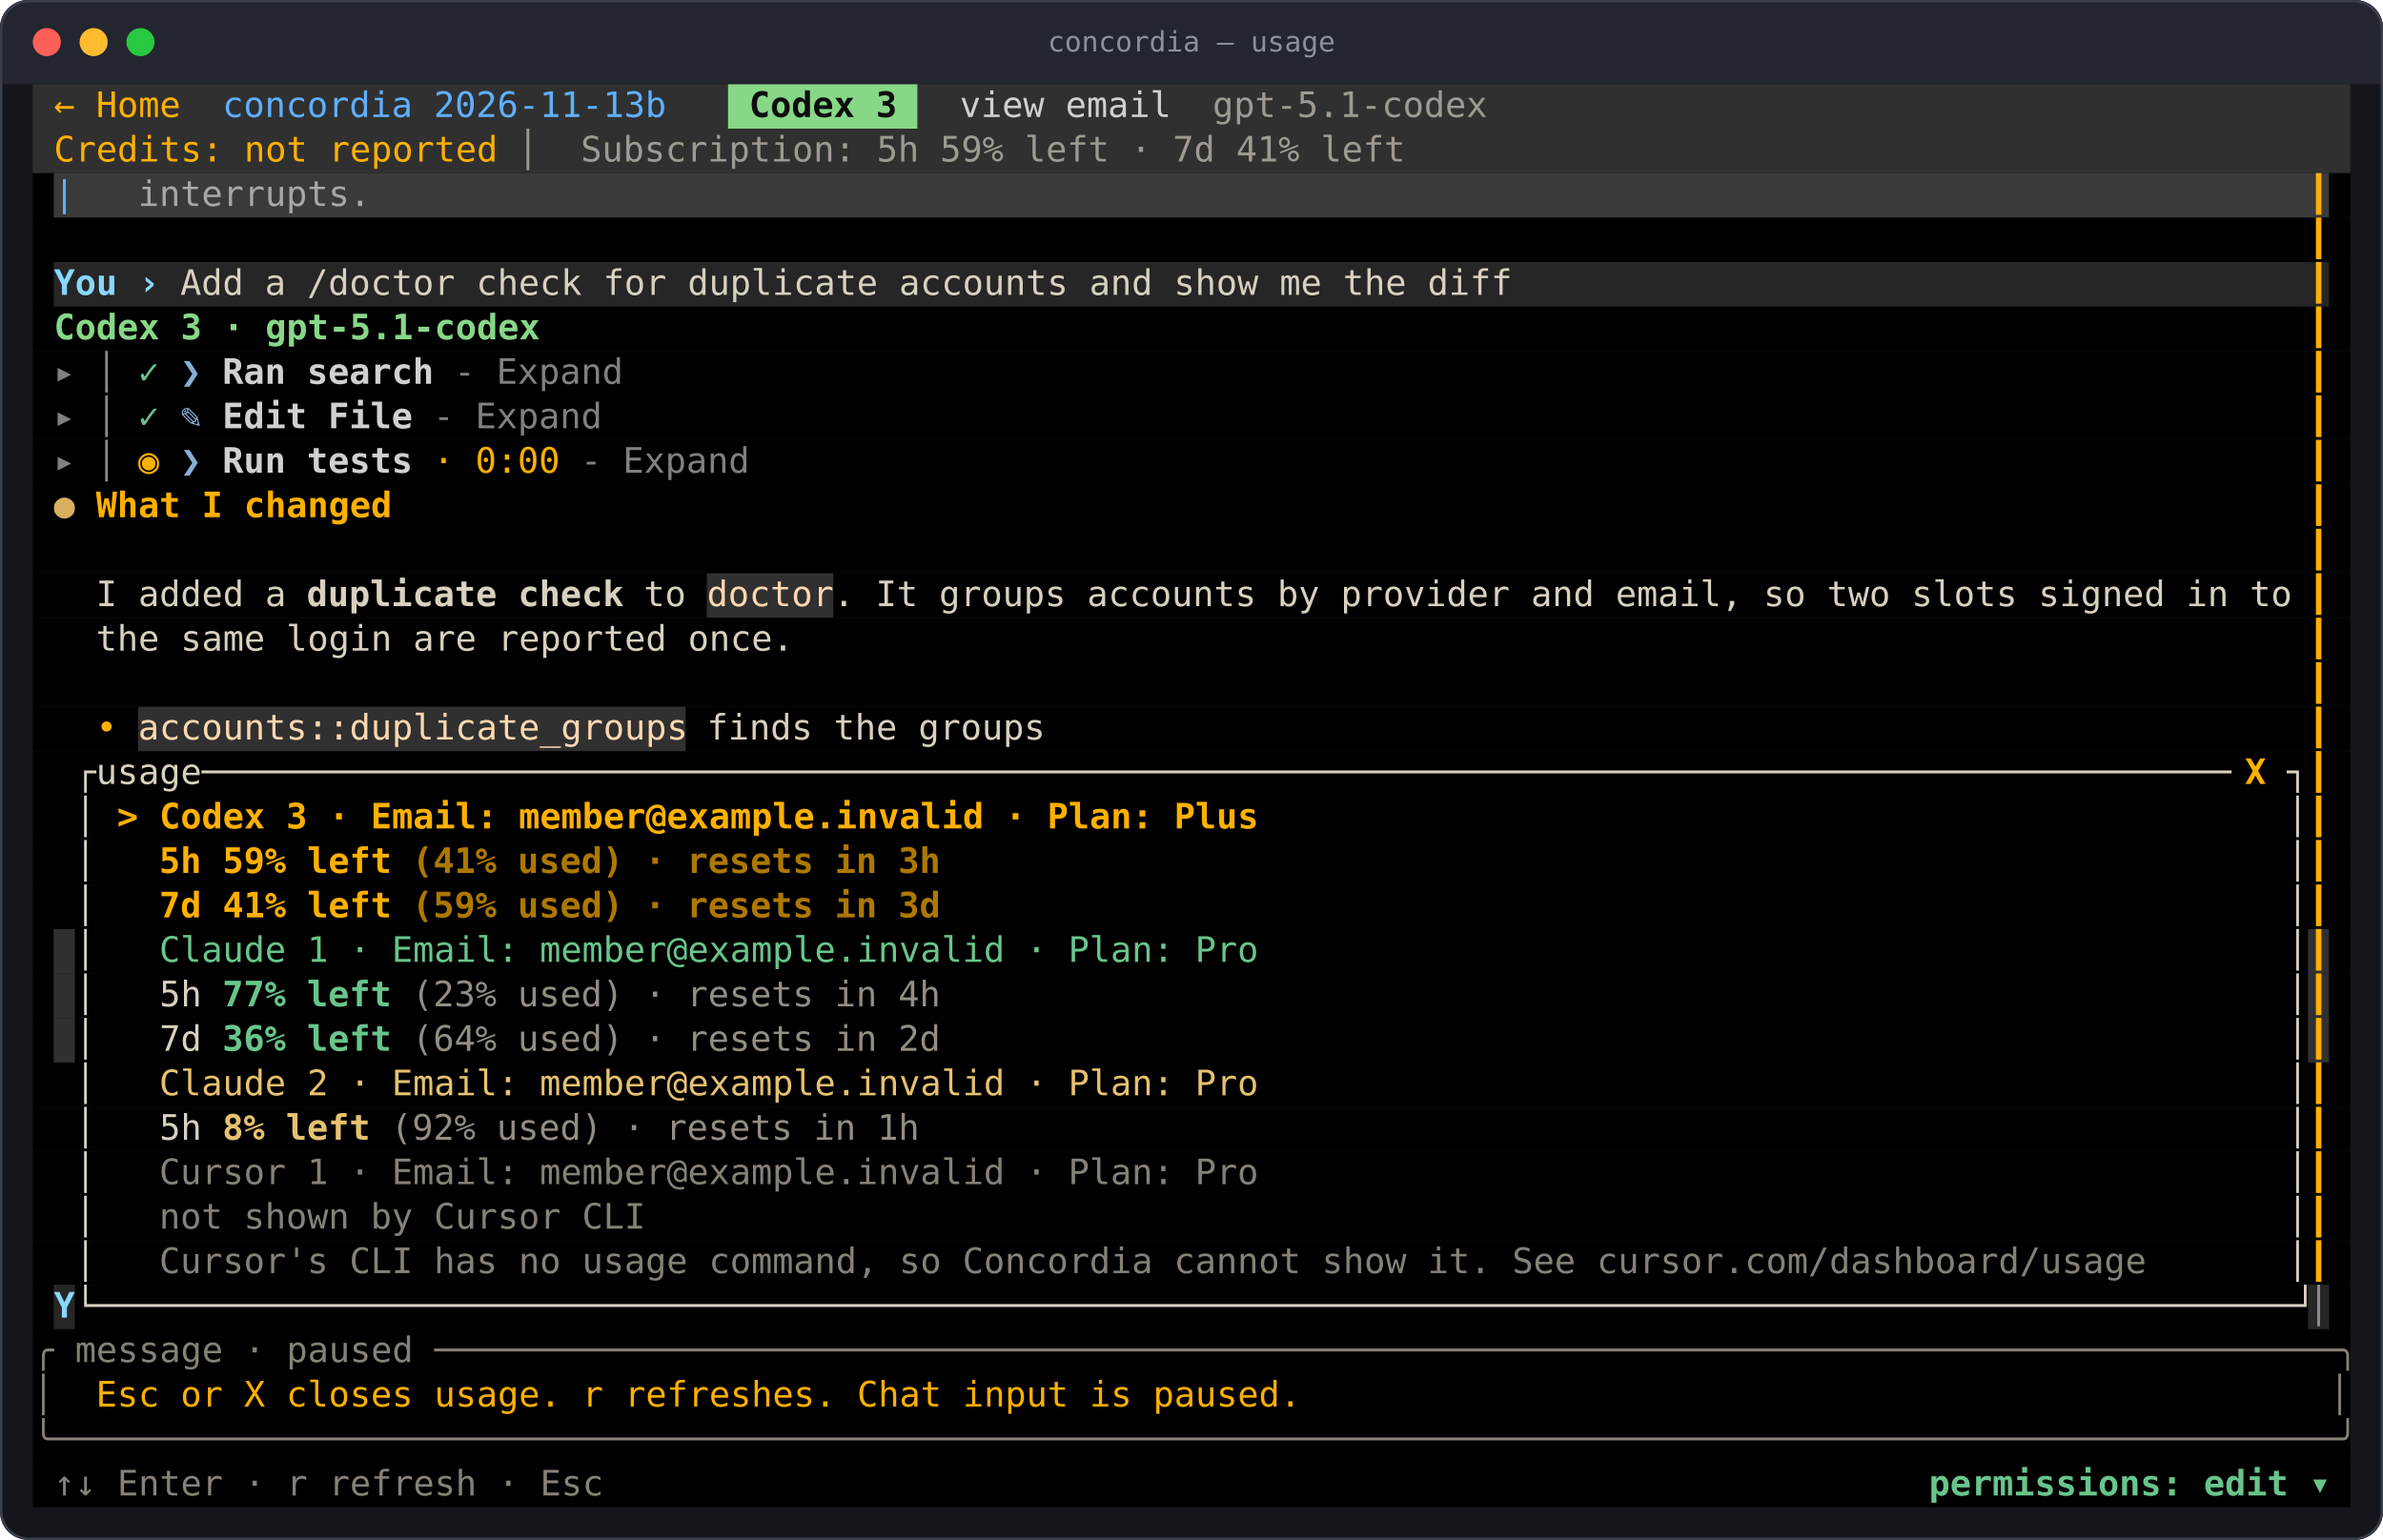
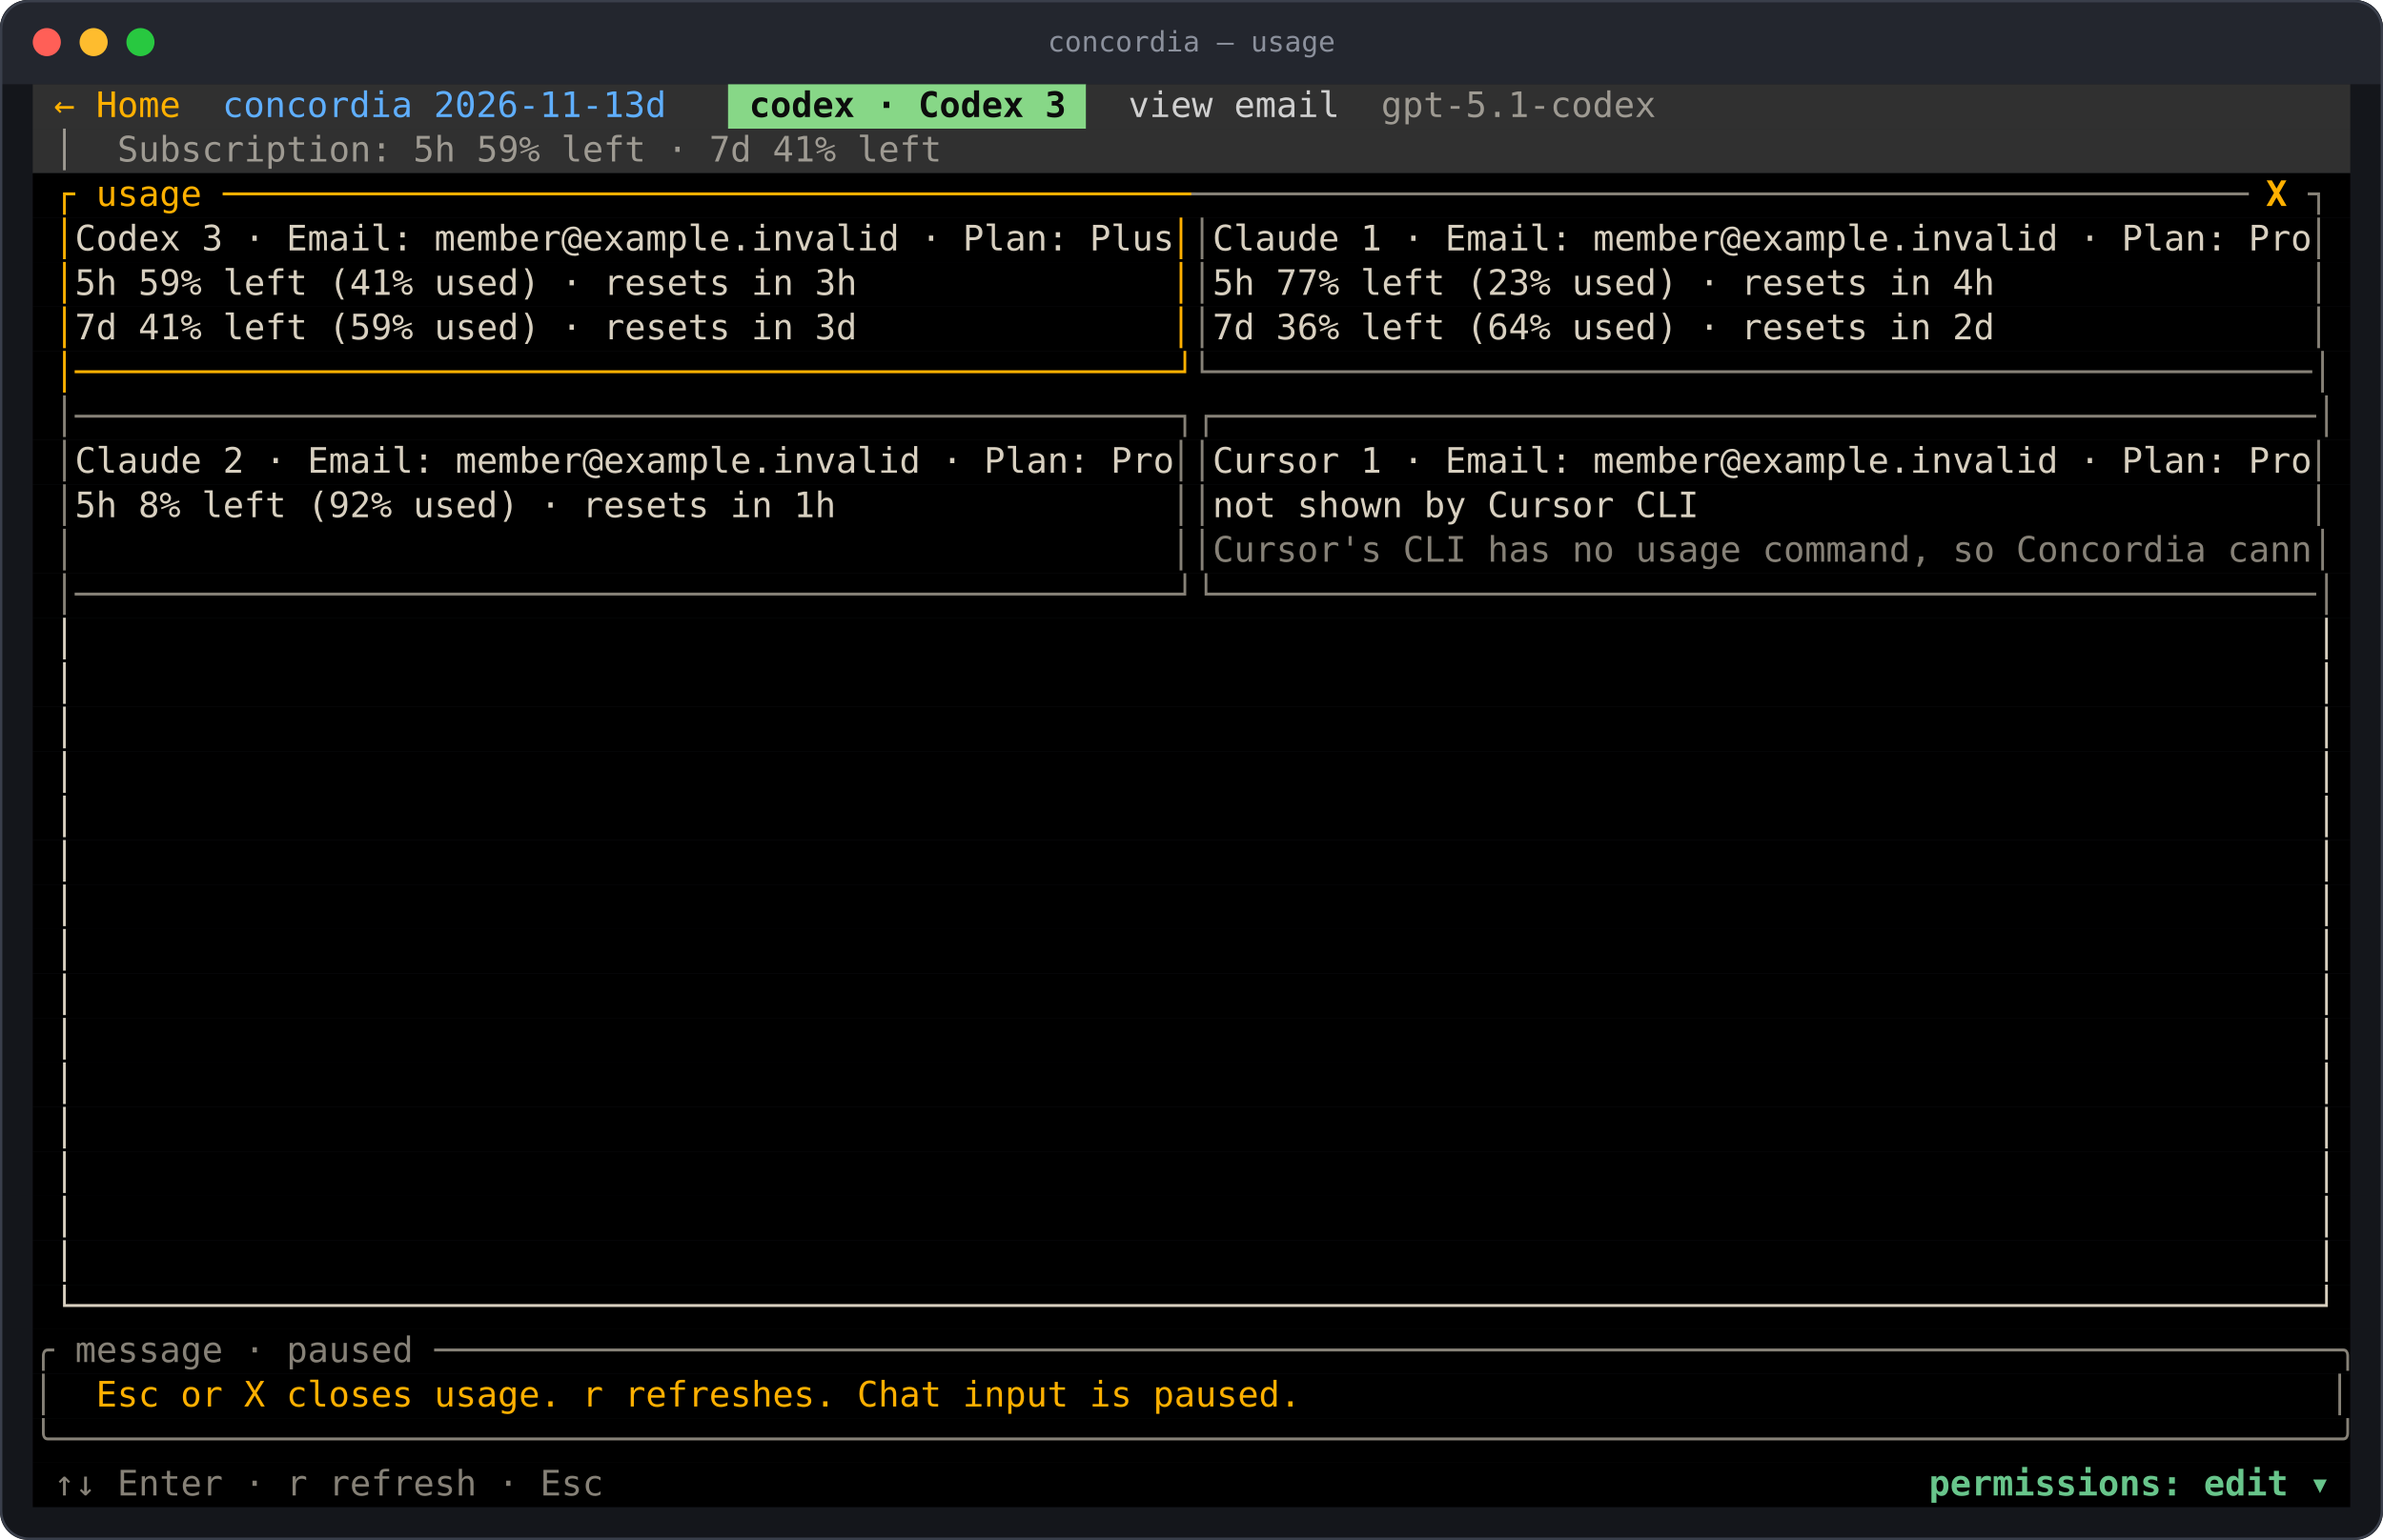
<svg xmlns="http://www.w3.org/2000/svg" width="1018" height="658" viewBox="0 0 1018 658" role="img" aria-label="concordia — usage">
  <defs>
    <clipPath id="win">
      <rect width="1018" height="658" rx="12" />
    </clipPath>
  </defs>
  <g clip-path="url(#win)">
    <rect width="1018" height="658" fill="#14161b" />
    <rect width="1018" height="36" fill="#23262e" />
    <circle cx="20" cy="18" r="6" fill="#ff5f57" />
    <circle cx="40" cy="18" r="6" fill="#febc2e" />
    <circle cx="60" cy="18" r="6" fill="#28c840" />
    <text x="509" y="22" font-family="Cascadia Mono, Consolas, monospace" font-size="12" fill="#8b909c" text-anchor="middle">concordia — usage</text>
    <rect x="14" y="36" width="297" height="19" fill="#303030" />
-     <rect x="311" y="36" width="81" height="19" fill="#87d787" />
-     <rect x="392" y="36" width="612" height="19" fill="#303030" />
+     <rect x="311" y="36" width="153" height="19" fill="#87d787" />
+     <rect x="464" y="36" width="540" height="19" fill="#303030" />
    <rect x="14" y="55" width="990" height="19" fill="#303030" />
-     <rect x="14" y="74" width="9" height="19" fill="#000000" />
-     <rect x="23" y="74" width="972" height="19" fill="#3a3a3a" />
-     <rect x="995" y="74" width="9" height="19" fill="#000000" />
+     <rect x="14" y="74" width="990" height="19" fill="#000000" />
    <rect x="14" y="93" width="990" height="19" fill="#000000" />
-     <rect x="14" y="112" width="9" height="19" fill="#000000" />
-     <rect x="23" y="112" width="972" height="19" fill="#262626" />
-     <rect x="995" y="112" width="9" height="19" fill="#000000" />
+     <rect x="14" y="112" width="990" height="19" fill="#000000" />
    <rect x="14" y="131" width="990" height="19" fill="#000000" />
    <rect x="14" y="150" width="990" height="19" fill="#000000" />
    <rect x="14" y="169" width="990" height="19" fill="#000000" />
    <rect x="14" y="188" width="990" height="19" fill="#000000" />
    <rect x="14" y="207" width="990" height="19" fill="#000000" />
    <rect x="14" y="226" width="990" height="19" fill="#000000" />
-     <rect x="14" y="245" width="288" height="19" fill="#000000" />
-     <rect x="302" y="245" width="54" height="19" fill="#303030" />
-     <rect x="356" y="245" width="648" height="19" fill="#000000" />
+     <rect x="14" y="245" width="990" height="19" fill="#000000" />
    <rect x="14" y="264" width="990" height="19" fill="#000000" />
    <rect x="14" y="283" width="990" height="19" fill="#000000" />
-     <rect x="14" y="302" width="45" height="19" fill="#000000" />
-     <rect x="59" y="302" width="234" height="19" fill="#303030" />
-     <rect x="293" y="302" width="711" height="19" fill="#000000" />
+     <rect x="14" y="302" width="990" height="19" fill="#000000" />
    <rect x="14" y="321" width="990" height="19" fill="#000000" />
    <rect x="14" y="340" width="990" height="19" fill="#000000" />
    <rect x="14" y="359" width="990" height="19" fill="#000000" />
    <rect x="14" y="378" width="990" height="19" fill="#000000" />
-     <rect x="14" y="397" width="9" height="19" fill="#000000" />
-     <rect x="23" y="397" width="9" height="19" fill="#303030" />
-     <rect x="32" y="397" width="954" height="19" fill="#000000" />
-     <rect x="986" y="397" width="9" height="19" fill="#303030" />
-     <rect x="995" y="397" width="9" height="19" fill="#000000" />
-     <rect x="14" y="416" width="9" height="19" fill="#000000" />
-     <rect x="23" y="416" width="9" height="19" fill="#303030" />
-     <rect x="32" y="416" width="954" height="19" fill="#000000" />
-     <rect x="986" y="416" width="9" height="19" fill="#303030" />
-     <rect x="995" y="416" width="9" height="19" fill="#000000" />
-     <rect x="14" y="435" width="9" height="19" fill="#000000" />
-     <rect x="23" y="435" width="9" height="19" fill="#303030" />
-     <rect x="32" y="435" width="954" height="19" fill="#000000" />
-     <rect x="986" y="435" width="9" height="19" fill="#303030" />
-     <rect x="995" y="435" width="9" height="19" fill="#000000" />
+     <rect x="14" y="397" width="990" height="19" fill="#000000" />
+     <rect x="14" y="416" width="990" height="19" fill="#000000" />
+     <rect x="14" y="435" width="990" height="19" fill="#000000" />
    <rect x="14" y="454" width="990" height="19" fill="#000000" />
    <rect x="14" y="473" width="990" height="19" fill="#000000" />
    <rect x="14" y="492" width="990" height="19" fill="#000000" />
    <rect x="14" y="511" width="990" height="19" fill="#000000" />
    <rect x="14" y="530" width="990" height="19" fill="#000000" />
-     <rect x="14" y="549" width="9" height="19" fill="#000000" />
-     <rect x="23" y="549" width="9" height="19" fill="#262626" />
-     <rect x="32" y="549" width="954" height="19" fill="#000000" />
-     <rect x="986" y="549" width="9" height="19" fill="#262626" />
-     <rect x="995" y="549" width="9" height="19" fill="#000000" />
+     <rect x="14" y="549" width="990" height="19" fill="#000000" />
    <rect x="14" y="568" width="990" height="19" fill="#000000" />
    <rect x="14" y="587" width="990" height="19" fill="#000000" />
    <rect x="14" y="606" width="990" height="19" fill="#000000" />
    <rect x="14" y="625" width="990" height="19" fill="#000000" />
    <g font-family="Cascadia Mono, Consolas, monospace" font-size="15" xml:space="preserve">
      <text x="23" y="50" textLength="54" lengthAdjust="spacingAndGlyphs" fill="#ffb000">← Home</text>
-       <text x="95" y="50" textLength="189" lengthAdjust="spacingAndGlyphs" fill="#5fafff">concordia 2026-11-13b</text>
-       <text x="320" y="50" textLength="63" lengthAdjust="spacingAndGlyphs" fill="#0c0c0c" font-weight="700">Codex 3</text>
-       <text x="410" y="50" textLength="90" lengthAdjust="spacingAndGlyphs" fill="#d0d0d0">view email</text>
-       <text x="518" y="50" textLength="117" lengthAdjust="spacingAndGlyphs" fill="#9e9a92">gpt-5.1-codex</text>
-       <text x="23" y="69" textLength="189" lengthAdjust="spacingAndGlyphs" fill="#ffb000">Credits: not reported</text>
-       <text x="221" y="69" textLength="378" lengthAdjust="spacingAndGlyphs" fill="#9e9a92">│  Subscription: 5h 59% left · 7d 41% left</text>
-       <text x="23" y="88" textLength="9" lengthAdjust="spacingAndGlyphs" fill="#5fafff">|</text>
-       <text x="59" y="88" textLength="99" lengthAdjust="spacingAndGlyphs" fill="#a7a7a7">interrupts.</text>
-       <text x="986" y="88" textLength="9" lengthAdjust="spacingAndGlyphs" fill="#ffb000">┃</text>
-       <text x="986" y="107" textLength="9" lengthAdjust="spacingAndGlyphs" fill="#ffb000">┃</text>
-       <text x="23" y="126" textLength="45" lengthAdjust="spacingAndGlyphs" fill="#87d7ff" font-weight="700">You ›</text>
-       <text x="77" y="126" textLength="567" lengthAdjust="spacingAndGlyphs" fill="#d8d0c0">Add a /doctor check for duplicate accounts and show me the diff</text>
-       <text x="986" y="126" textLength="9" lengthAdjust="spacingAndGlyphs" fill="#ffb000">┃</text>
-       <text x="23" y="145" textLength="207" lengthAdjust="spacingAndGlyphs" fill="#87d787" font-weight="700">Codex 3 · gpt-5.1-codex</text>
-       <text x="986" y="145" textLength="9" lengthAdjust="spacingAndGlyphs" fill="#ffb000">┃</text>
-       <text x="23" y="164" textLength="9" lengthAdjust="spacingAndGlyphs" fill="#808080">▸</text>
-       <text x="41" y="164" textLength="9" lengthAdjust="spacingAndGlyphs" fill="#8a8a8a">│</text>
-       <text x="59" y="164" textLength="9" lengthAdjust="spacingAndGlyphs" fill="#68c58b">✓</text>
-       <text x="77" y="164" textLength="9" lengthAdjust="spacingAndGlyphs" fill="#87afd7">❯</text>
-       <text x="95" y="164" textLength="90" lengthAdjust="spacingAndGlyphs" fill="#d0d0d0" font-weight="700">Ran search</text>
-       <text x="194" y="164" textLength="72" lengthAdjust="spacingAndGlyphs" fill="#808080">- Expand</text>
-       <text x="986" y="164" textLength="9" lengthAdjust="spacingAndGlyphs" fill="#ffb000">┃</text>
-       <text x="23" y="183" textLength="9" lengthAdjust="spacingAndGlyphs" fill="#808080">▸</text>
-       <text x="41" y="183" textLength="9" lengthAdjust="spacingAndGlyphs" fill="#8a8a8a">│</text>
-       <text x="59" y="183" textLength="9" lengthAdjust="spacingAndGlyphs" fill="#68c58b">✓</text>
-       <text x="77" y="183" textLength="9" lengthAdjust="spacingAndGlyphs" fill="#87afd7">✎</text>
-       <text x="95" y="183" textLength="81" lengthAdjust="spacingAndGlyphs" fill="#d0d0d0" font-weight="700">Edit File</text>
-       <text x="185" y="183" textLength="72" lengthAdjust="spacingAndGlyphs" fill="#808080">- Expand</text>
-       <text x="986" y="183" textLength="9" lengthAdjust="spacingAndGlyphs" fill="#ffb000">┃</text>
-       <text x="23" y="202" textLength="9" lengthAdjust="spacingAndGlyphs" fill="#808080">▸</text>
-       <text x="41" y="202" textLength="9" lengthAdjust="spacingAndGlyphs" fill="#8a8a8a">│</text>
-       <text x="59" y="202" textLength="9" lengthAdjust="spacingAndGlyphs" fill="#ffb000">◉</text>
-       <text x="77" y="202" textLength="9" lengthAdjust="spacingAndGlyphs" fill="#87afd7">❯</text>
-       <text x="95" y="202" textLength="81" lengthAdjust="spacingAndGlyphs" fill="#d0d0d0" font-weight="700">Run tests</text>
-       <text x="185" y="202" textLength="54" lengthAdjust="spacingAndGlyphs" fill="#ffb000">· 0:00</text>
-       <text x="248" y="202" textLength="72" lengthAdjust="spacingAndGlyphs" fill="#808080">- Expand</text>
-       <text x="986" y="202" textLength="9" lengthAdjust="spacingAndGlyphs" fill="#ffb000">┃</text>
-       <text x="23" y="221" textLength="9" lengthAdjust="spacingAndGlyphs" fill="#d7af5f" font-weight="700">●</text>
-       <text x="41" y="221" textLength="126" lengthAdjust="spacingAndGlyphs" fill="#ffb000" font-weight="700">What I changed</text>
-       <text x="986" y="221" textLength="9" lengthAdjust="spacingAndGlyphs" fill="#ffb000">┃</text>
-       <text x="986" y="240" textLength="9" lengthAdjust="spacingAndGlyphs" fill="#ffb000">┃</text>
-       <text x="41" y="259" textLength="81" lengthAdjust="spacingAndGlyphs" fill="#d8d0c0">I added a</text>
-       <text x="131" y="259" textLength="135" lengthAdjust="spacingAndGlyphs" fill="#d8d0c0" font-weight="700">duplicate check</text>
-       <text x="275" y="259" textLength="18" lengthAdjust="spacingAndGlyphs" fill="#d8d0c0">to</text>
-       <text x="302" y="259" textLength="54" lengthAdjust="spacingAndGlyphs" fill="#ffd7af">doctor</text>
-       <text x="356" y="259" textLength="621" lengthAdjust="spacingAndGlyphs" fill="#d8d0c0">. It groups accounts by provider and email, so two slots signed in to</text>
-       <text x="986" y="259" textLength="9" lengthAdjust="spacingAndGlyphs" fill="#ffb000">┃</text>
-       <text x="41" y="278" textLength="297" lengthAdjust="spacingAndGlyphs" fill="#d8d0c0">the same login are reported once.</text>
-       <text x="986" y="278" textLength="9" lengthAdjust="spacingAndGlyphs" fill="#ffb000">┃</text>
-       <text x="986" y="297" textLength="9" lengthAdjust="spacingAndGlyphs" fill="#ffb000">┃</text>
-       <text x="41" y="316" textLength="9" lengthAdjust="spacingAndGlyphs" fill="#ffb000">•</text>
-       <text x="59" y="316" textLength="234" lengthAdjust="spacingAndGlyphs" fill="#ffd7af">accounts::duplicate_groups</text>
-       <text x="302" y="316" textLength="144" lengthAdjust="spacingAndGlyphs" fill="#d8d0c0">finds the groups</text>
-       <text x="986" y="316" textLength="9" lengthAdjust="spacingAndGlyphs" fill="#ffb000">┃</text>
-       <text x="32" y="335" textLength="918" lengthAdjust="spacingAndGlyphs" fill="#d8d0c0">┌usage────────────────────────────────────────────────────────────────────────────────────────────────</text>
-       <text x="959" y="335" textLength="9" lengthAdjust="spacingAndGlyphs" fill="#ffb000" font-weight="700">X</text>
-       <text x="977" y="335" textLength="9" lengthAdjust="spacingAndGlyphs" fill="#d8d0c0">┐</text>
-       <text x="986" y="335" textLength="9" lengthAdjust="spacingAndGlyphs" fill="#ffb000">┃</text>
-       <text x="32" y="354" textLength="9" lengthAdjust="spacingAndGlyphs" fill="#d8d0c0">│</text>
-       <text x="50" y="354" textLength="486" lengthAdjust="spacingAndGlyphs" fill="#ffb000" font-weight="700">&gt; Codex 3 · Email: member@example.invalid · Plan: Plus</text>
-       <text x="977" y="354" textLength="9" lengthAdjust="spacingAndGlyphs" fill="#d8d0c0">│</text>
-       <text x="986" y="354" textLength="9" lengthAdjust="spacingAndGlyphs" fill="#ffb000">┃</text>
-       <text x="32" y="373" textLength="9" lengthAdjust="spacingAndGlyphs" fill="#d8d0c0">│</text>
-       <text x="68" y="373" textLength="99" lengthAdjust="spacingAndGlyphs" fill="#ffb000" font-weight="700">5h 59% left</text>
-       <text x="176" y="373" textLength="225" lengthAdjust="spacingAndGlyphs" fill="#ad7800" font-weight="700">(41% used) · resets in 3h</text>
-       <text x="977" y="373" textLength="9" lengthAdjust="spacingAndGlyphs" fill="#d8d0c0">│</text>
-       <text x="986" y="373" textLength="9" lengthAdjust="spacingAndGlyphs" fill="#ffb000">┃</text>
-       <text x="32" y="392" textLength="9" lengthAdjust="spacingAndGlyphs" fill="#d8d0c0">│</text>
-       <text x="68" y="392" textLength="99" lengthAdjust="spacingAndGlyphs" fill="#ffb000" font-weight="700">7d 41% left</text>
-       <text x="176" y="392" textLength="225" lengthAdjust="spacingAndGlyphs" fill="#ad7800" font-weight="700">(59% used) · resets in 3d</text>
-       <text x="977" y="392" textLength="9" lengthAdjust="spacingAndGlyphs" fill="#d8d0c0">│</text>
-       <text x="986" y="392" textLength="9" lengthAdjust="spacingAndGlyphs" fill="#ffb000">┃</text>
-       <text x="32" y="411" textLength="9" lengthAdjust="spacingAndGlyphs" fill="#d8d0c0">│</text>
-       <text x="68" y="411" textLength="468" lengthAdjust="spacingAndGlyphs" fill="#68c58b">Claude 1 · Email: member@example.invalid · Plan: Pro</text>
-       <text x="977" y="411" textLength="9" lengthAdjust="spacingAndGlyphs" fill="#d8d0c0">│</text>
-       <text x="986" y="411" textLength="9" lengthAdjust="spacingAndGlyphs" fill="#ffb000">┃</text>
-       <text x="32" y="430" textLength="54" lengthAdjust="spacingAndGlyphs" fill="#d8d0c0">│   5h</text>
-       <text x="95" y="430" textLength="72" lengthAdjust="spacingAndGlyphs" fill="#68c58b" font-weight="700">77% left</text>
-       <text x="176" y="430" textLength="225" lengthAdjust="spacingAndGlyphs" fill="#938d83">(23% used) · resets in 4h</text>
-       <text x="977" y="430" textLength="9" lengthAdjust="spacingAndGlyphs" fill="#d8d0c0">│</text>
-       <text x="986" y="430" textLength="9" lengthAdjust="spacingAndGlyphs" fill="#ffb000">┃</text>
-       <text x="32" y="449" textLength="54" lengthAdjust="spacingAndGlyphs" fill="#d8d0c0">│   7d</text>
-       <text x="95" y="449" textLength="72" lengthAdjust="spacingAndGlyphs" fill="#68c58b" font-weight="700">36% left</text>
-       <text x="176" y="449" textLength="225" lengthAdjust="spacingAndGlyphs" fill="#938d83">(64% used) · resets in 2d</text>
-       <text x="977" y="449" textLength="9" lengthAdjust="spacingAndGlyphs" fill="#d8d0c0">│</text>
-       <text x="986" y="449" textLength="9" lengthAdjust="spacingAndGlyphs" fill="#ffb000">┃</text>
-       <text x="32" y="468" textLength="9" lengthAdjust="spacingAndGlyphs" fill="#d8d0c0">│</text>
-       <text x="68" y="468" textLength="468" lengthAdjust="spacingAndGlyphs" fill="#e6c16f">Claude 2 · Email: member@example.invalid · Plan: Pro</text>
-       <text x="977" y="468" textLength="9" lengthAdjust="spacingAndGlyphs" fill="#d8d0c0">│</text>
-       <text x="986" y="468" textLength="9" lengthAdjust="spacingAndGlyphs" fill="#ffb000">┃</text>
-       <text x="32" y="487" textLength="54" lengthAdjust="spacingAndGlyphs" fill="#d8d0c0">│   5h</text>
-       <text x="95" y="487" textLength="63" lengthAdjust="spacingAndGlyphs" fill="#e6c16f" font-weight="700">8% left</text>
-       <text x="167" y="487" textLength="225" lengthAdjust="spacingAndGlyphs" fill="#938d83">(92% used) · resets in 1h</text>
-       <text x="977" y="487" textLength="9" lengthAdjust="spacingAndGlyphs" fill="#d8d0c0">│</text>
-       <text x="986" y="487" textLength="9" lengthAdjust="spacingAndGlyphs" fill="#ffb000">┃</text>
-       <text x="32" y="506" textLength="9" lengthAdjust="spacingAndGlyphs" fill="#d8d0c0">│</text>
-       <text x="68" y="506" textLength="468" lengthAdjust="spacingAndGlyphs" fill="#868177">Cursor 1 · Email: member@example.invalid · Plan: Pro</text>
-       <text x="977" y="506" textLength="9" lengthAdjust="spacingAndGlyphs" fill="#d8d0c0">│</text>
-       <text x="986" y="506" textLength="9" lengthAdjust="spacingAndGlyphs" fill="#ffb000">┃</text>
-       <text x="32" y="525" textLength="9" lengthAdjust="spacingAndGlyphs" fill="#d8d0c0">│</text>
-       <text x="68" y="525" textLength="207" lengthAdjust="spacingAndGlyphs" fill="#868177">not shown by Cursor CLI</text>
-       <text x="977" y="525" textLength="9" lengthAdjust="spacingAndGlyphs" fill="#d8d0c0">│</text>
-       <text x="986" y="525" textLength="9" lengthAdjust="spacingAndGlyphs" fill="#ffb000">┃</text>
-       <text x="32" y="544" textLength="9" lengthAdjust="spacingAndGlyphs" fill="#d8d0c0">│</text>
-       <text x="68" y="544" textLength="846" lengthAdjust="spacingAndGlyphs" fill="#868177">Cursor's CLI has no usage command, so Concordia cannot show it. See cursor.com/dashboard/usage</text>
-       <text x="977" y="544" textLength="9" lengthAdjust="spacingAndGlyphs" fill="#d8d0c0">│</text>
-       <text x="986" y="544" textLength="9" lengthAdjust="spacingAndGlyphs" fill="#ffb000">┃</text>
-       <text x="23" y="563" textLength="9" lengthAdjust="spacingAndGlyphs" fill="#87d7ff" font-weight="700">Y</text>
-       <text x="32" y="563" textLength="954" lengthAdjust="spacingAndGlyphs" fill="#d8d0c0">└────────────────────────────────────────────────────────────────────────────────────────────────────────┘</text>
-       <text x="986" y="563" textLength="9" lengthAdjust="spacingAndGlyphs" fill="#8f8f8f">│</text>
+       <text x="95" y="50" textLength="189" lengthAdjust="spacingAndGlyphs" fill="#5fafff">concordia 2026-11-13d</text>
+       <text x="320" y="50" textLength="135" lengthAdjust="spacingAndGlyphs" fill="#0c0c0c" font-weight="700">codex · Codex 3</text>
+       <text x="482" y="50" textLength="90" lengthAdjust="spacingAndGlyphs" fill="#d0d0d0">view email</text>
+       <text x="590" y="50" textLength="117" lengthAdjust="spacingAndGlyphs" fill="#9e9a92">gpt-5.1-codex</text>
+       <text x="23" y="69" textLength="378" lengthAdjust="spacingAndGlyphs" fill="#9e9a92">│  Subscription: 5h 59% left · 7d 41% left</text>
+       <text x="23" y="88" textLength="486" lengthAdjust="spacingAndGlyphs" fill="#ffb000">┌ usage ──────────────────────────────────────────────</text>
+       <text x="509" y="88" textLength="450" lengthAdjust="spacingAndGlyphs" fill="#868177">──────────────────────────────────────────────────</text>
+       <text x="968" y="88" textLength="9" lengthAdjust="spacingAndGlyphs" fill="#ffb000" font-weight="700">X</text>
+       <text x="986" y="88" textLength="9" lengthAdjust="spacingAndGlyphs" fill="#868177">┐</text>
+       <text x="23" y="107" textLength="9" lengthAdjust="spacingAndGlyphs" fill="#ffb000">│</text>
+       <text x="32" y="107" textLength="468" lengthAdjust="spacingAndGlyphs" fill="#d8d0c0">Codex 3 · Email: member@example.invalid · Plan: Plus</text>
+       <text x="500" y="107" textLength="9" lengthAdjust="spacingAndGlyphs" fill="#ffb000">│</text>
+       <text x="509" y="107" textLength="9" lengthAdjust="spacingAndGlyphs" fill="#868177">│</text>
+       <text x="518" y="107" textLength="468" lengthAdjust="spacingAndGlyphs" fill="#d8d0c0">Claude 1 · Email: member@example.invalid · Plan: Pro</text>
+       <text x="986" y="107" textLength="9" lengthAdjust="spacingAndGlyphs" fill="#868177">│</text>
+       <text x="23" y="126" textLength="9" lengthAdjust="spacingAndGlyphs" fill="#ffb000">│</text>
+       <text x="32" y="126" textLength="333" lengthAdjust="spacingAndGlyphs" fill="#d8d0c0">5h 59% left (41% used) · resets in 3h</text>
+       <text x="500" y="126" textLength="9" lengthAdjust="spacingAndGlyphs" fill="#ffb000">│</text>
+       <text x="509" y="126" textLength="9" lengthAdjust="spacingAndGlyphs" fill="#868177">│</text>
+       <text x="518" y="126" textLength="333" lengthAdjust="spacingAndGlyphs" fill="#d8d0c0">5h 77% left (23% used) · resets in 4h</text>
+       <text x="986" y="126" textLength="9" lengthAdjust="spacingAndGlyphs" fill="#868177">│</text>
+       <text x="23" y="145" textLength="9" lengthAdjust="spacingAndGlyphs" fill="#ffb000">│</text>
+       <text x="32" y="145" textLength="333" lengthAdjust="spacingAndGlyphs" fill="#d8d0c0">7d 41% left (59% used) · resets in 3d</text>
+       <text x="500" y="145" textLength="9" lengthAdjust="spacingAndGlyphs" fill="#ffb000">│</text>
+       <text x="509" y="145" textLength="9" lengthAdjust="spacingAndGlyphs" fill="#868177">│</text>
+       <text x="518" y="145" textLength="333" lengthAdjust="spacingAndGlyphs" fill="#d8d0c0">7d 36% left (64% used) · resets in 2d</text>
+       <text x="986" y="145" textLength="9" lengthAdjust="spacingAndGlyphs" fill="#868177">│</text>
+       <text x="23" y="164" textLength="486" lengthAdjust="spacingAndGlyphs" fill="#ffb000">│────────────────────────────────────────────────────┘</text>
+       <text x="509" y="164" textLength="486" lengthAdjust="spacingAndGlyphs" fill="#868177">└────────────────────────────────────────────────────│</text>
+       <text x="23" y="183" textLength="972" lengthAdjust="spacingAndGlyphs" fill="#868177">│────────────────────────────────────────────────────┐┌────────────────────────────────────────────────────│</text>
+       <text x="23" y="202" textLength="9" lengthAdjust="spacingAndGlyphs" fill="#868177">│</text>
+       <text x="32" y="202" textLength="468" lengthAdjust="spacingAndGlyphs" fill="#d8d0c0">Claude 2 · Email: member@example.invalid · Plan: Pro</text>
+       <text x="500" y="202" textLength="18" lengthAdjust="spacingAndGlyphs" fill="#868177">││</text>
+       <text x="518" y="202" textLength="468" lengthAdjust="spacingAndGlyphs" fill="#d8d0c0">Cursor 1 · Email: member@example.invalid · Plan: Pro</text>
+       <text x="986" y="202" textLength="9" lengthAdjust="spacingAndGlyphs" fill="#868177">│</text>
+       <text x="23" y="221" textLength="9" lengthAdjust="spacingAndGlyphs" fill="#868177">│</text>
+       <text x="32" y="221" textLength="324" lengthAdjust="spacingAndGlyphs" fill="#d8d0c0">5h 8% left (92% used) · resets in 1h</text>
+       <text x="500" y="221" textLength="18" lengthAdjust="spacingAndGlyphs" fill="#868177">││</text>
+       <text x="518" y="221" textLength="207" lengthAdjust="spacingAndGlyphs" fill="#d8d0c0">not shown by Cursor CLI</text>
+       <text x="986" y="221" textLength="9" lengthAdjust="spacingAndGlyphs" fill="#868177">│</text>
+       <text x="23" y="240" textLength="9" lengthAdjust="spacingAndGlyphs" fill="#868177">│</text>
+       <text x="500" y="240" textLength="495" lengthAdjust="spacingAndGlyphs" fill="#868177">││Cursor's CLI has no usage command, so Concordia cann│</text>
+       <text x="23" y="259" textLength="972" lengthAdjust="spacingAndGlyphs" fill="#868177">│────────────────────────────────────────────────────┘└────────────────────────────────────────────────────│</text>
+       <text x="23" y="278" textLength="972" lengthAdjust="spacingAndGlyphs" fill="#d8d0c0">│                                                                                                          │</text>
+       <text x="23" y="297" textLength="972" lengthAdjust="spacingAndGlyphs" fill="#d8d0c0">│                                                                                                          │</text>
+       <text x="23" y="316" textLength="972" lengthAdjust="spacingAndGlyphs" fill="#d8d0c0">│                                                                                                          │</text>
+       <text x="23" y="335" textLength="972" lengthAdjust="spacingAndGlyphs" fill="#d8d0c0">│                                                                                                          │</text>
+       <text x="23" y="354" textLength="972" lengthAdjust="spacingAndGlyphs" fill="#d8d0c0">│                                                                                                          │</text>
+       <text x="23" y="373" textLength="972" lengthAdjust="spacingAndGlyphs" fill="#d8d0c0">│                                                                                                          │</text>
+       <text x="23" y="392" textLength="972" lengthAdjust="spacingAndGlyphs" fill="#d8d0c0">│                                                                                                          │</text>
+       <text x="23" y="411" textLength="972" lengthAdjust="spacingAndGlyphs" fill="#d8d0c0">│                                                                                                          │</text>
+       <text x="23" y="430" textLength="972" lengthAdjust="spacingAndGlyphs" fill="#d8d0c0">│                                                                                                          │</text>
+       <text x="23" y="449" textLength="972" lengthAdjust="spacingAndGlyphs" fill="#d8d0c0">│                                                                                                          │</text>
+       <text x="23" y="468" textLength="972" lengthAdjust="spacingAndGlyphs" fill="#d8d0c0">│                                                                                                          │</text>
+       <text x="23" y="487" textLength="972" lengthAdjust="spacingAndGlyphs" fill="#d8d0c0">│                                                                                                          │</text>
+       <text x="23" y="506" textLength="972" lengthAdjust="spacingAndGlyphs" fill="#d8d0c0">│                                                                                                          │</text>
+       <text x="23" y="525" textLength="972" lengthAdjust="spacingAndGlyphs" fill="#d8d0c0">│                                                                                                          │</text>
+       <text x="23" y="544" textLength="972" lengthAdjust="spacingAndGlyphs" fill="#d8d0c0">│                                                                                                          │</text>
+       <text x="23" y="563" textLength="972" lengthAdjust="spacingAndGlyphs" fill="#d8d0c0">└──────────────────────────────────────────────────────────────────────────────────────────────────────────┘</text>
      <text x="14" y="582" textLength="990" lengthAdjust="spacingAndGlyphs" fill="#868177">╭ message · paused ──────────────────────────────────────────────────────────────────────────────────────────╮</text>
      <text x="14" y="601" textLength="9" lengthAdjust="spacingAndGlyphs" fill="#868177">│</text>
      <text x="41" y="601" textLength="513" lengthAdjust="spacingAndGlyphs" fill="#ffb000">Esc or X closes usage. r refreshes. Chat input is paused.</text>
      <text x="995" y="601" textLength="9" lengthAdjust="spacingAndGlyphs" fill="#868177">│</text>
      <text x="14" y="620" textLength="990" lengthAdjust="spacingAndGlyphs" fill="#868177">╰────────────────────────────────────────────────────────────────────────────────────────────────────────────╯</text>
      <text x="23" y="639" textLength="234" lengthAdjust="spacingAndGlyphs" fill="#868177">↑↓ Enter · r refresh · Esc</text>
      <text x="824" y="639" textLength="171" lengthAdjust="spacingAndGlyphs" fill="#68c58b" font-weight="700">permissions: edit ▾</text>
    </g>
  </g>
  <rect x="0.5" y="0.5" width="1017" height="657" rx="12" fill="none" stroke="#3a3f4b" />
</svg>
